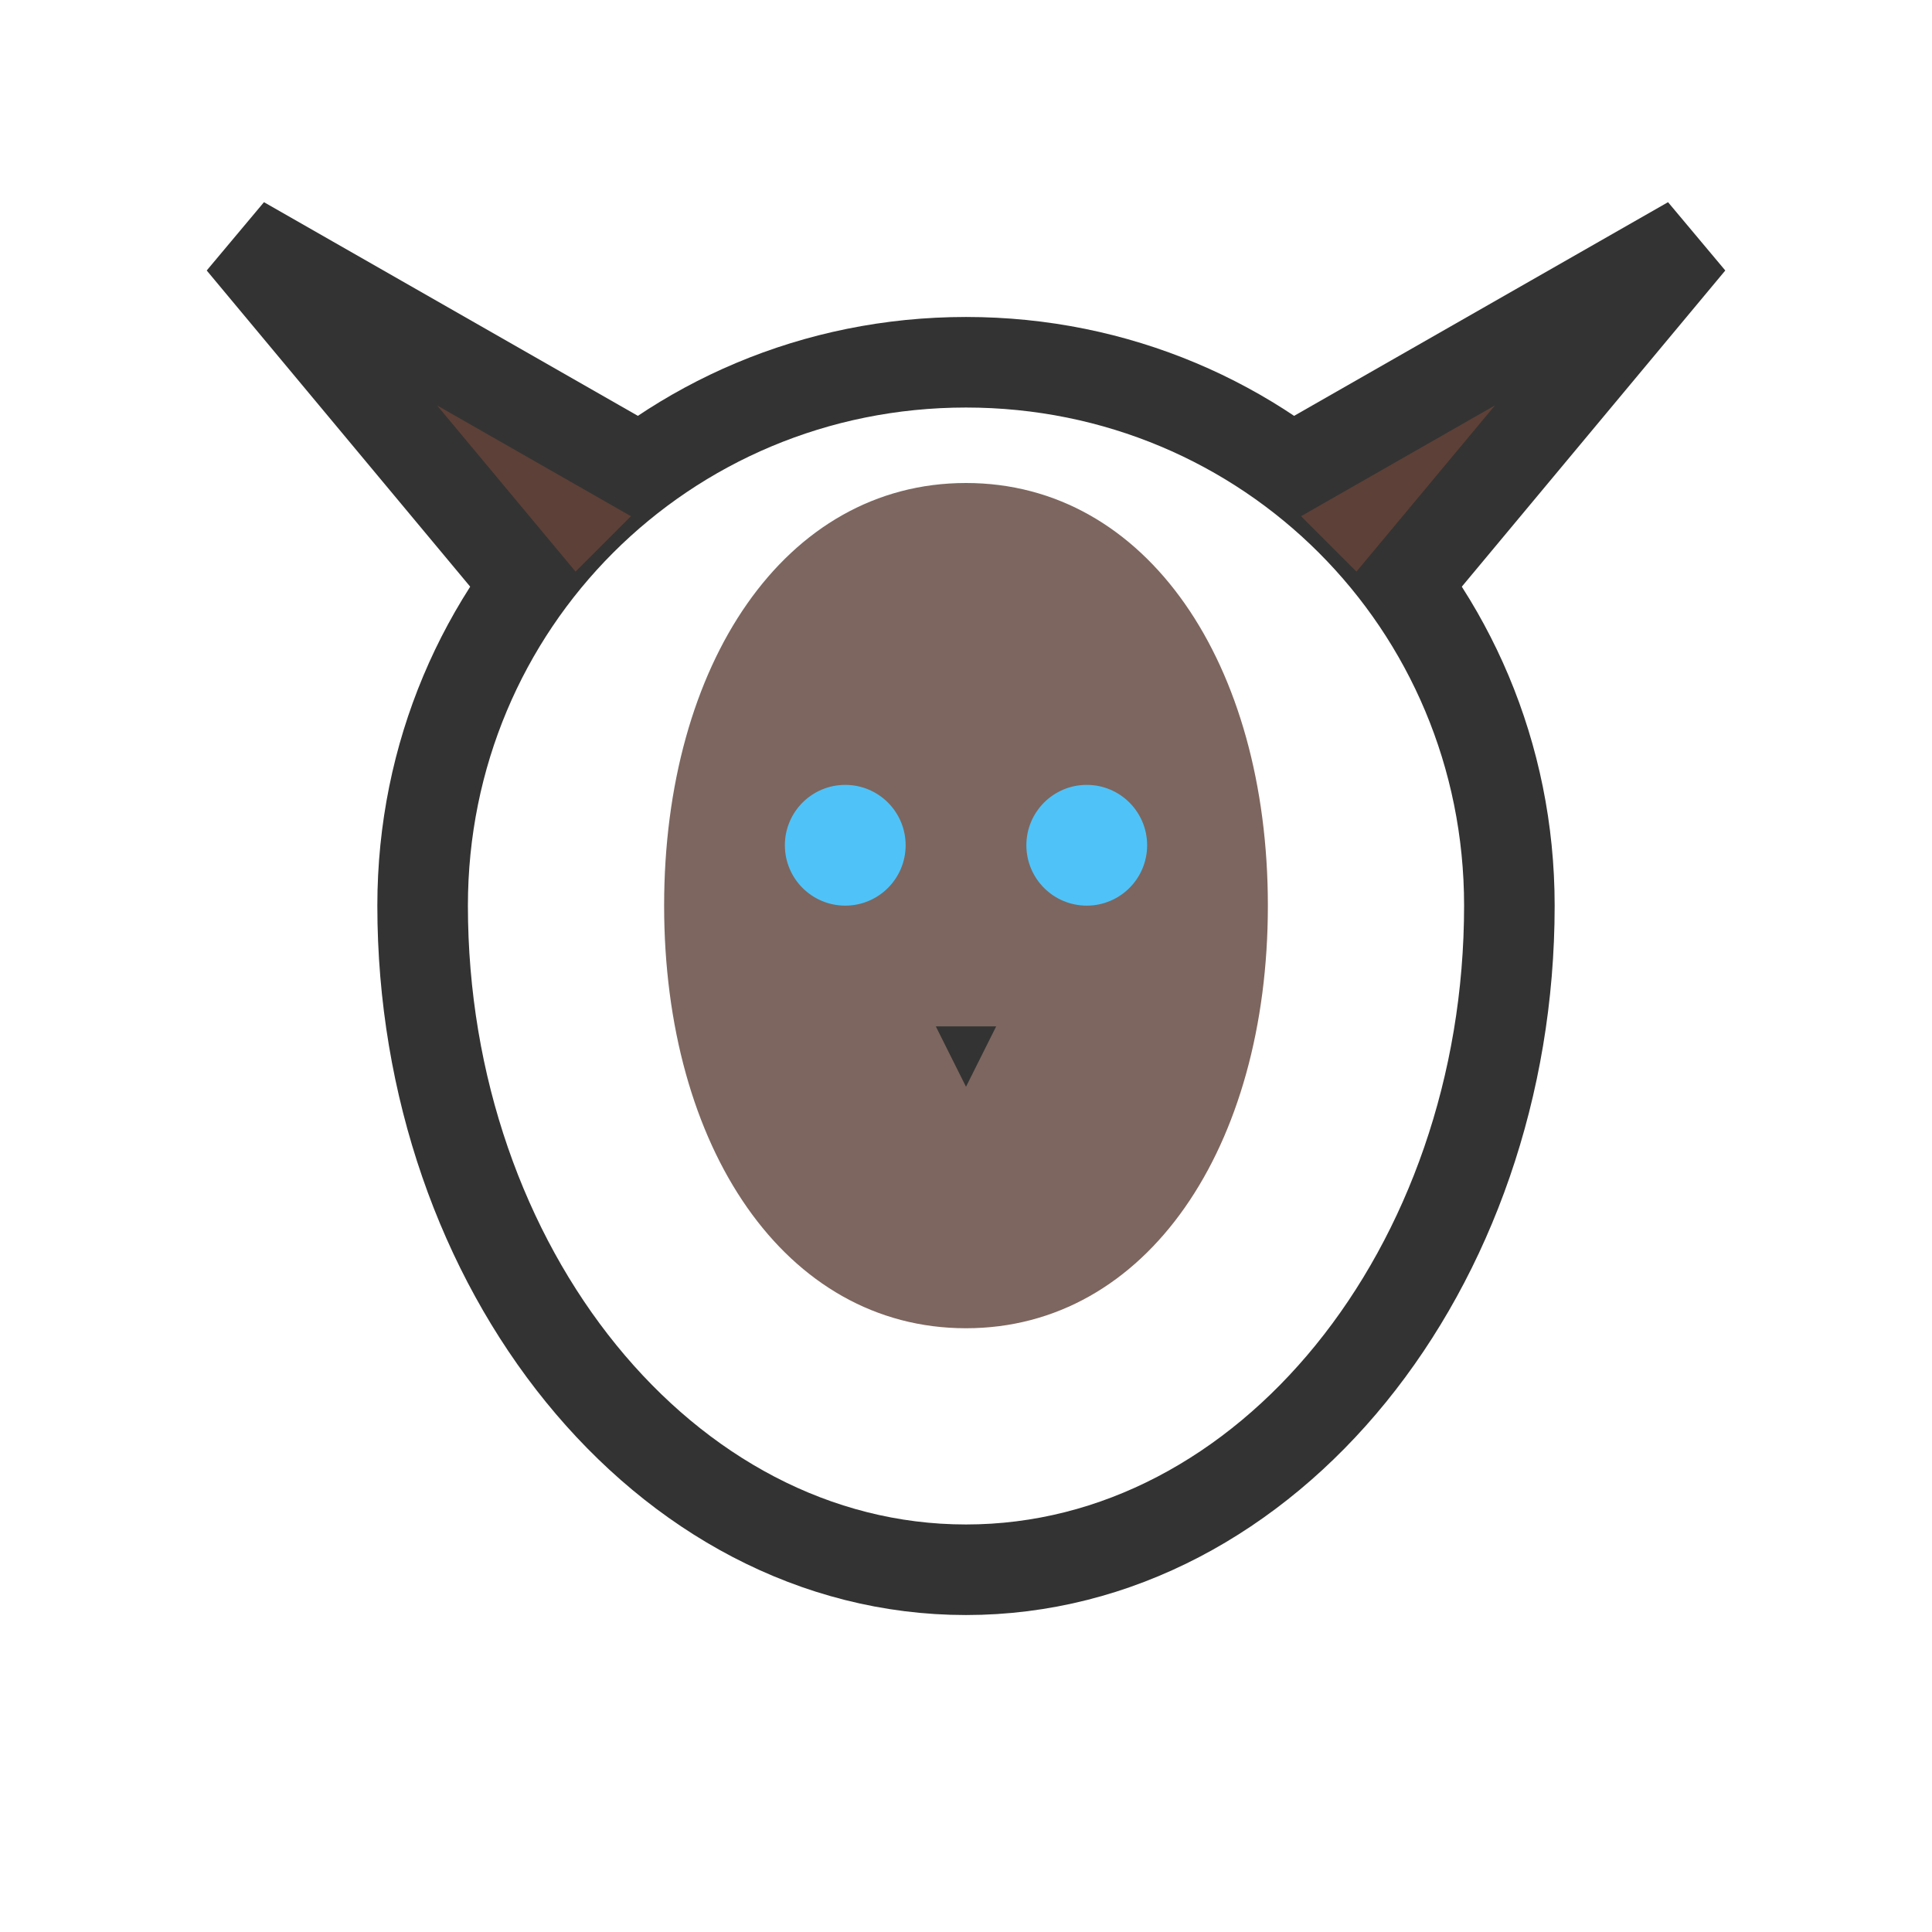
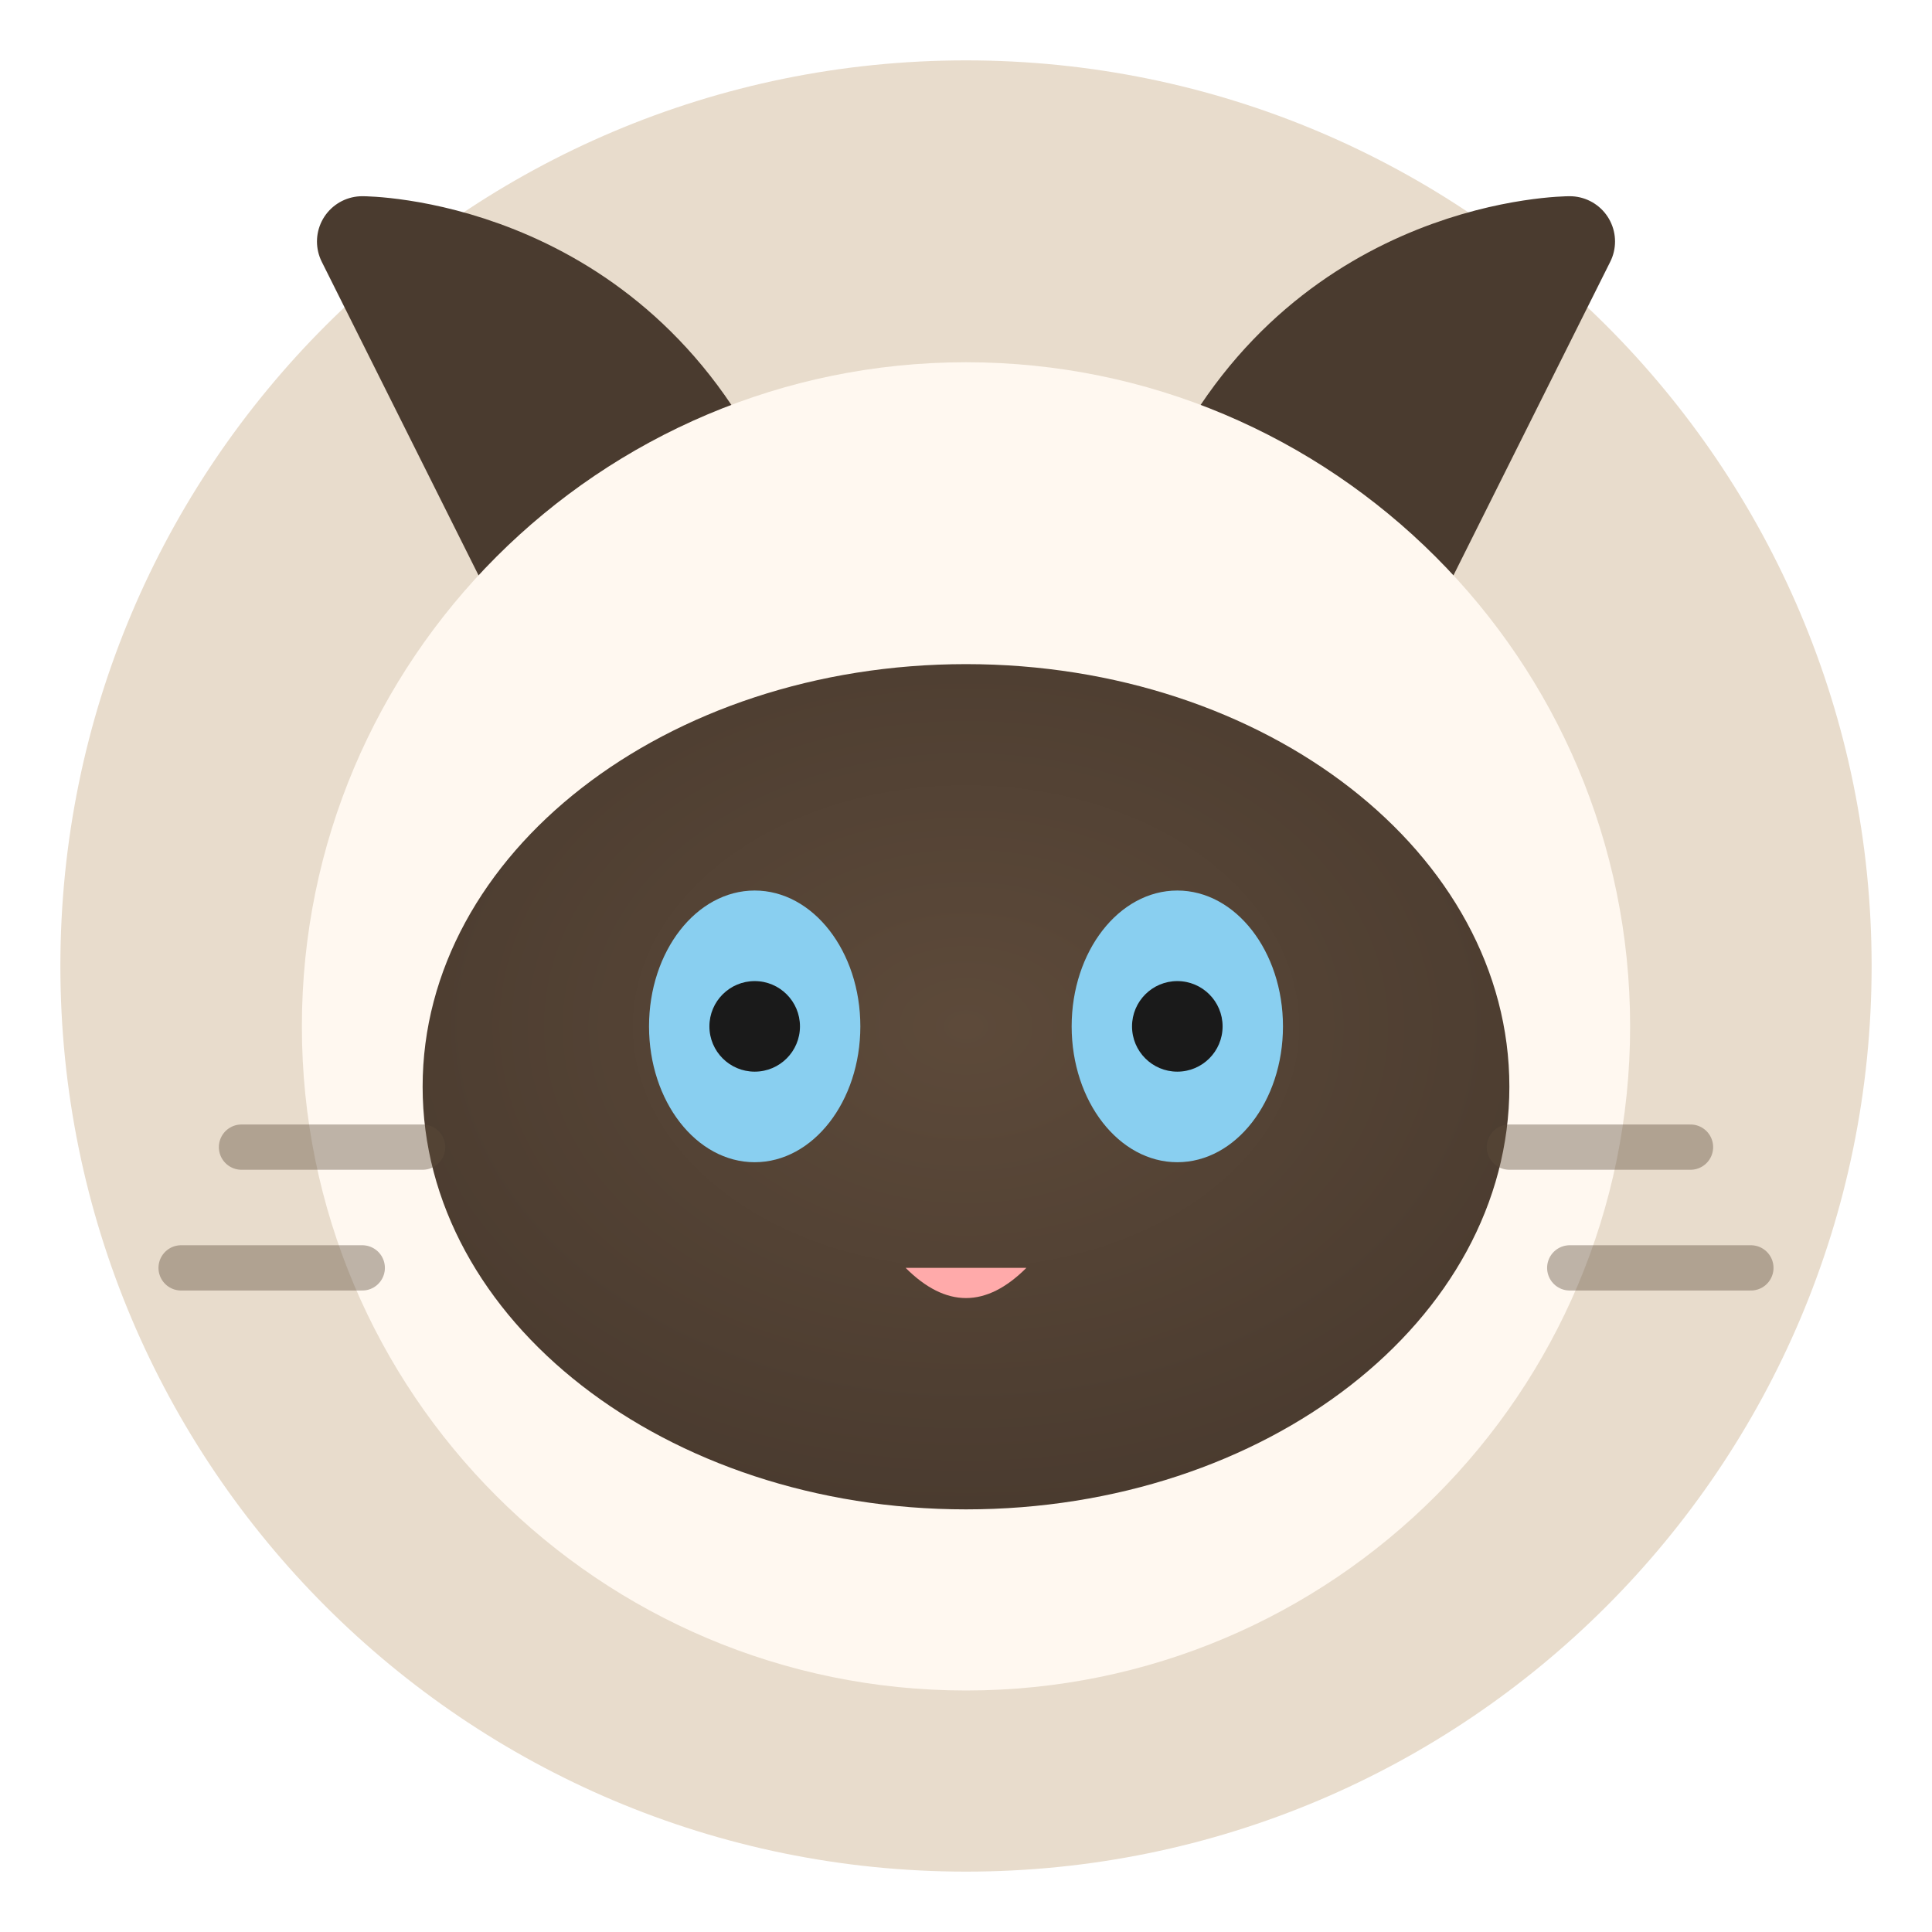
- <svg xmlns="http://www.w3.org/2000/svg" width="32" height="32" viewBox="0 0 32 32" fill="none">
-   <path d="M16 26C21 26 25 21 25 15C25 10 21 6 16 6C11 6 7 10 7 15C7 21 11 26 16 26Z" stroke="#333" stroke-width="1.5" />
-   <path d="M16 22C19 22 21 19 21 15C21 11 19 8 16 8C13 8 11 11 11 15C11 19 13 22 16 22Z" fill="#5D4037" opacity="0.8" />
-   <path d="M9 10L4 4L11 8" stroke="#333" stroke-width="1.5" fill="#5D4037" />
-   <path d="M23 10L28 4L21 8" stroke="#333" stroke-width="1.5" fill="#5D4037" />
-   <circle cx="14" cy="14" r="1" fill="#4FC3F7" />
-   <circle cx="18" cy="14" r="1" fill="#4FC3F7" />
-   <path d="M15.5 17L16.5 17L16 18Z" fill="#333" />
+ <svg xmlns="http://www.w3.org/2000/svg" width="64" height="64" viewBox="0 0 64 64" fill="none">
+   <circle cx="32" cy="32" r="30" fill="#E8DCCC" />
+   <path d="M18 20L12 8C12 8 20 8 24 16" fill="#4A3B2F" stroke="#4A3B2F" stroke-width="3" stroke-linejoin="round" />
+   <path d="M46 20L52 8C52 8 44 8 40 16" fill="#4A3B2F" stroke="#4A3B2F" stroke-width="3" stroke-linejoin="round" />
+   <g transform="translate(0, 2)">
+     <circle cx="32" cy="32" r="22" fill="#FFF8F0" />
+     <defs>
+       <radialGradient id="maskGradient" cx="0" cy="0" r="1" gradientUnits="userSpaceOnUse" gradientTransform="translate(32 32) rotate(90) scale(16 22)">
+         <stop stop-color="#5D4A3A" />
+         <stop offset="1" stop-color="#4A3B2F" />
+       </radialGradient>
+     </defs>
+     <ellipse cx="32" cy="34" rx="18" ry="14" fill="url(#maskGradient)" />
+     <ellipse cx="25" cy="32" rx="3.5" ry="4.5" fill="#89CFF0" />
+     <ellipse cx="39" cy="32" rx="3.5" ry="4.5" fill="#89CFF0" />
+     <circle cx="25" cy="32" r="1.5" fill="#1A1A1A" />
+     <circle cx="39" cy="32" r="1.5" fill="#1A1A1A" />
+     <path d="M30 40Q32 42 34 40H30Z" fill="#FFAAAA" />
+     <path d="M14 36H8" stroke="#5D4A3A" stroke-width="1.5" stroke-linecap="round" opacity="0.4" />
+     <path d="M12 40H6" stroke="#5D4A3A" stroke-width="1.5" stroke-linecap="round" opacity="0.4" />
+     <path d="M50 36H56" stroke="#5D4A3A" stroke-width="1.5" stroke-linecap="round" opacity="0.4" />
+     <path d="M52 40H58" stroke="#5D4A3A" stroke-width="1.5" stroke-linecap="round" opacity="0.4" />
+   </g>
</svg>
